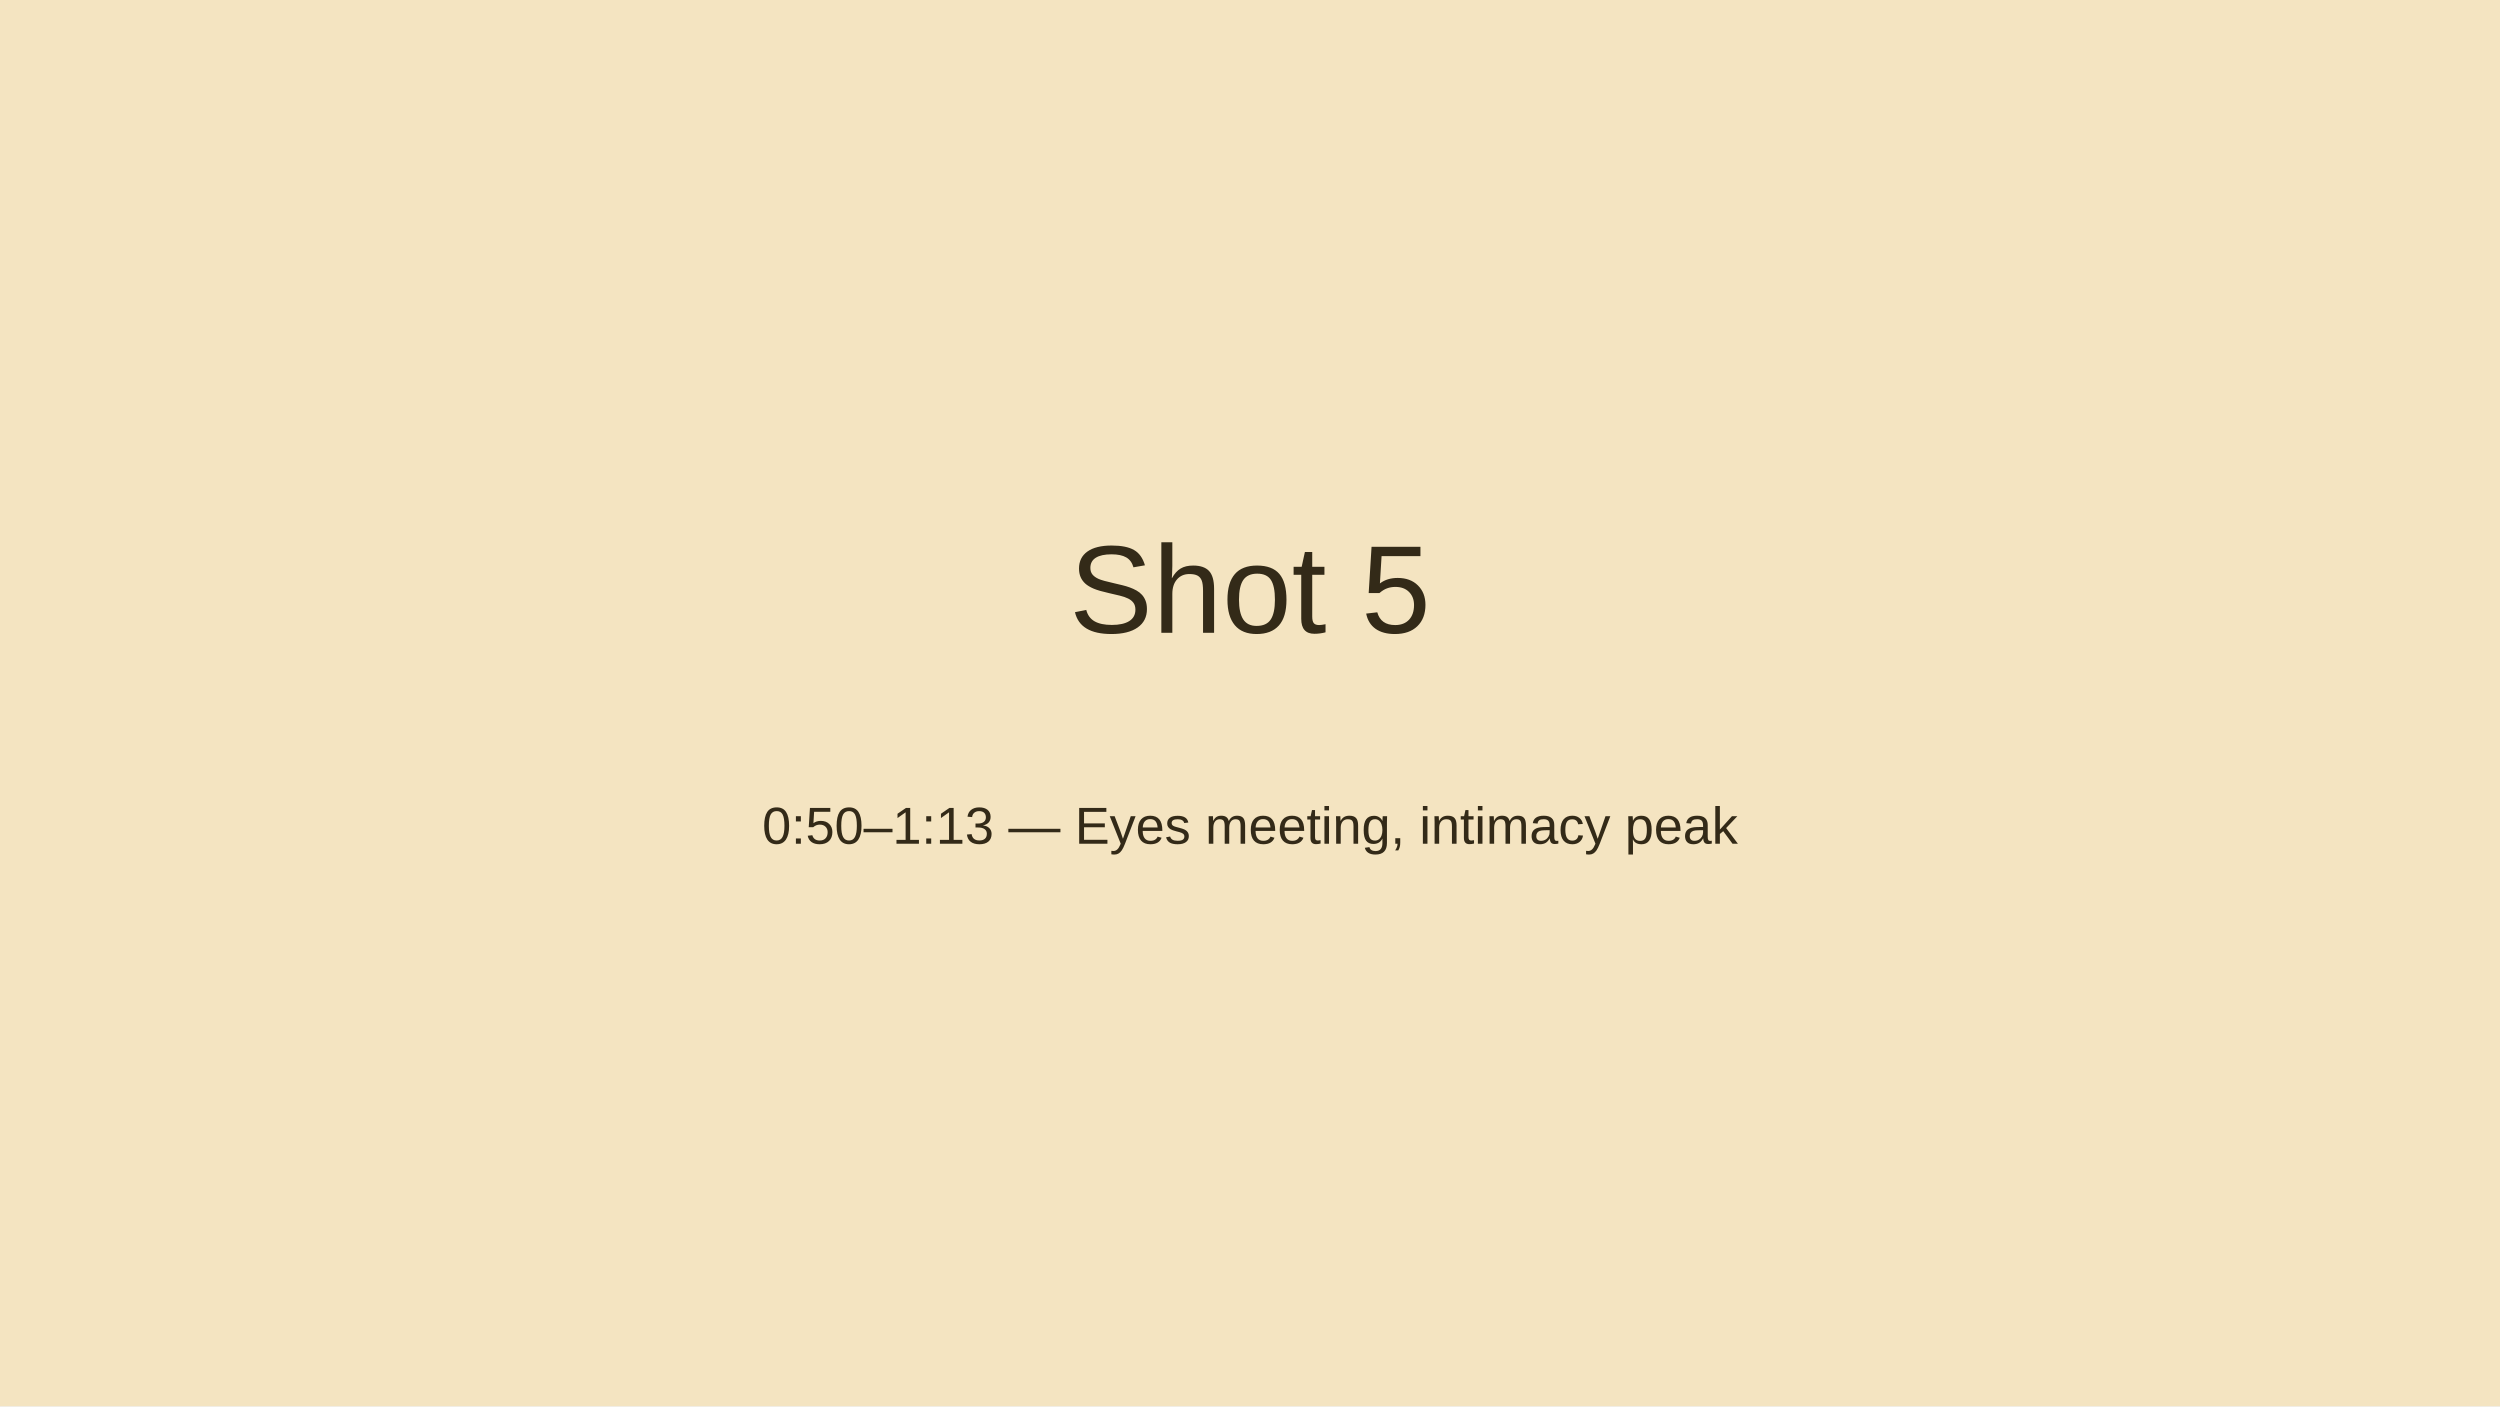
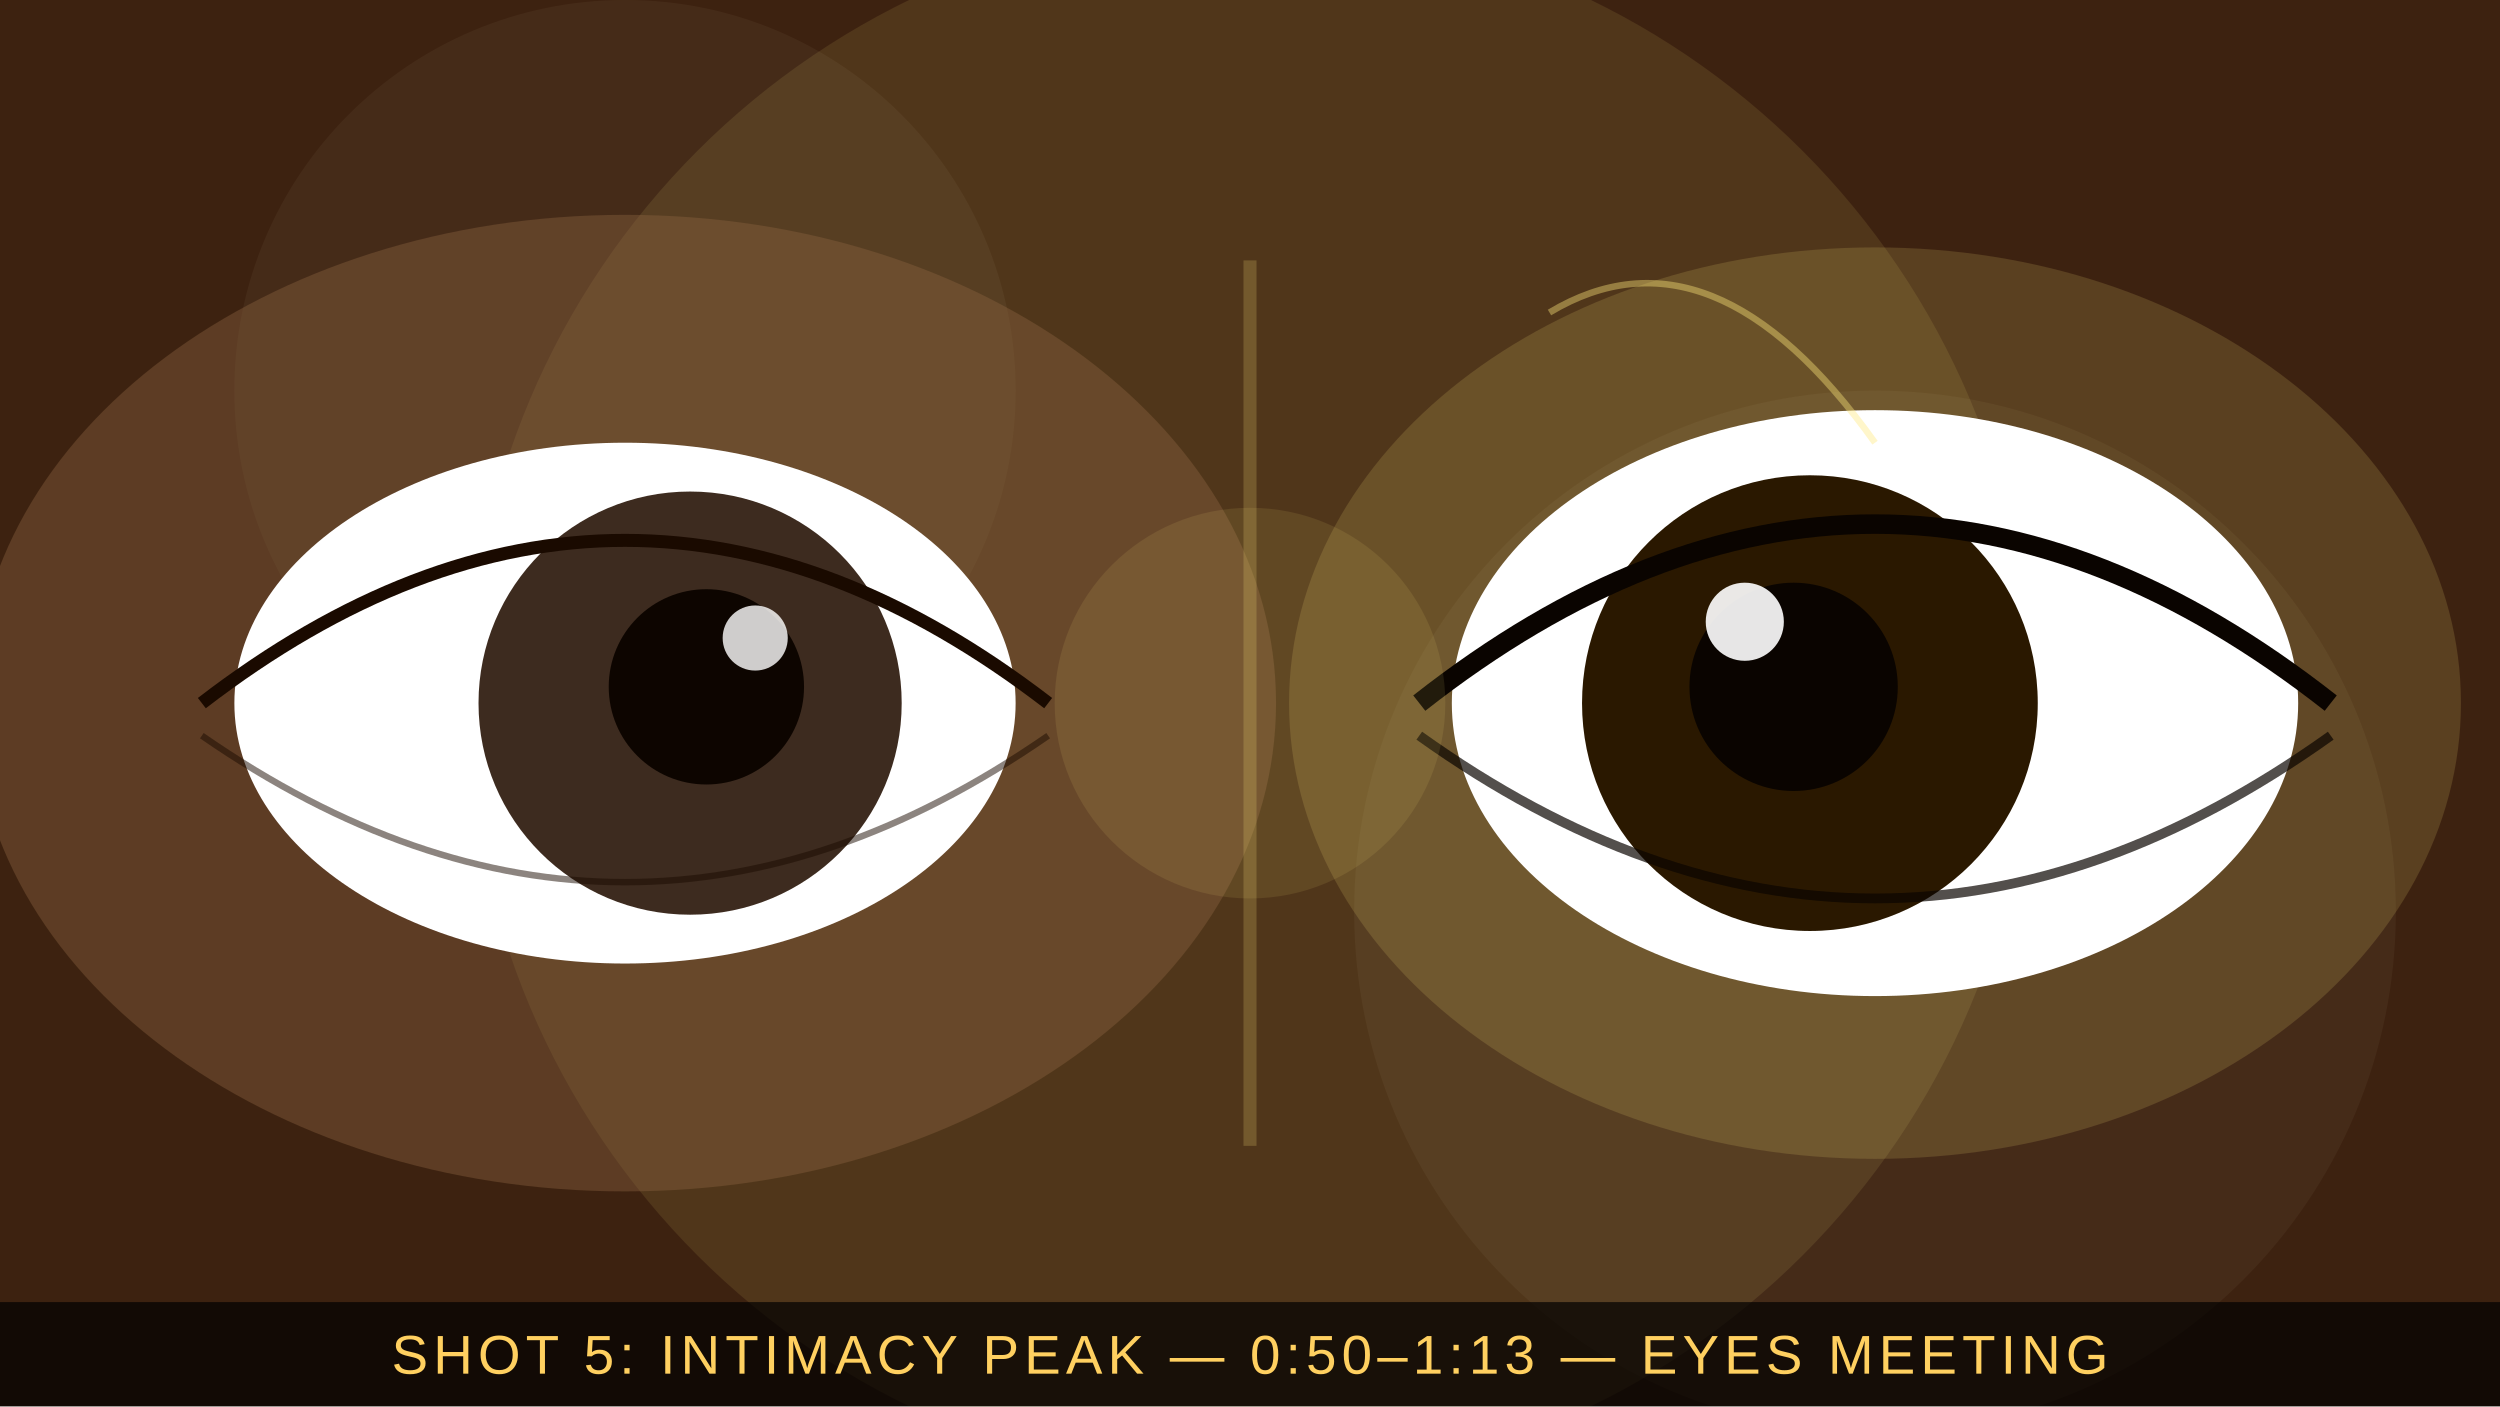
- <svg xmlns="http://www.w3.org/2000/svg" width="1920" height="1080">
-   <rect width="100%" height="100%" fill="#F4E4C1" />
-   <text x="50%" y="45%" font-family="Arial" font-size="96" fill="#332a18" text-anchor="middle">Shot 5</text>
-   <text x="50%" y="60%" font-family="Arial" font-size="40" fill="#332a18" text-anchor="middle">0:50–1:13 — Eyes meeting, intimacy peak</text>
+ <svg xmlns="http://www.w3.org/2000/svg" width="1920" height="1080" viewBox="0 0 1920 1080">
+   <rect width="100%" height="100%" fill="#3D2210" />
+   <circle cx="960" cy="540" r="600" fill="#FFE87A" opacity="0.1" />
+   <circle cx="480" cy="300" r="300" fill="#F4E4C1" opacity="0.05" />
+   <circle cx="1440" cy="700" r="400" fill="#F4E4C1" opacity="0.05" />
+   <g transform="translate(480, 540) scale(2.5)">
+     <ellipse cx="0" cy="0" rx="200" ry="150" fill="#8B6340" opacity="0.4" />
+     <ellipse cx="0" cy="0" rx="120" ry="80" fill="white" />
+     <circle cx="20" cy="0" r="65" fill="#3D2B1F" />
+     <circle cx="25" cy="-5" r="30" fill="#0D0500" />
+     <circle cx="40" cy="-20" r="10" fill="white" opacity="0.8" />
+     <path d="M-130,0 Q0,-100 130,0" stroke="#1A0A00" stroke-width="4" fill="none" />
+     <path d="M-130,10 Q0,100 130,10" stroke="#1A0A00" stroke-width="2" fill="none" opacity="0.5" />
+   </g>
+   <g transform="translate(1440, 540) scale(2.5)">
+     <ellipse cx="0" cy="0" rx="180" ry="140" fill="#FFE87A" opacity="0.15" />
+     <ellipse cx="0" cy="0" rx="130" ry="90" fill="white" />
+     <circle cx="-20" cy="0" r="70" fill="#2A1800" />
+     <circle cx="-25" cy="-5" r="32" fill="#0A0400" />
+     <circle cx="-40" cy="-25" r="12" fill="white" opacity="0.9" />
+     <path d="M-140,0 Q0,-110 140,0" stroke="#0A0400" stroke-width="6" fill="none" />
+     <path d="M-140,10 Q0,110 140,10" stroke="#0A0400" stroke-width="3" fill="none" opacity="0.7" />
+     <path d="M0,-80 Q-50,-150 -100,-120" stroke="#FFE87A" stroke-width="2" fill="none" opacity="0.4" />
+   </g>
+   <rect x="955" y="200" width="10" height="680" fill="#FFE87A" opacity="0.2" />
+   <circle cx="960" cy="540" r="150" fill="#FFE87A" opacity="0.1" />
+   <rect x="0" y="1000" width="1920" height="80" fill="#000" opacity="0.7" />
+   <text x="50%" y="1055" font-family="Arial, serif" font-size="42" fill="#FFD060" text-anchor="middle" letter-spacing="4">SHOT 5: INTIMACY PEAK — 0:50–1:13 — EYES MEETING</text>
</svg>
